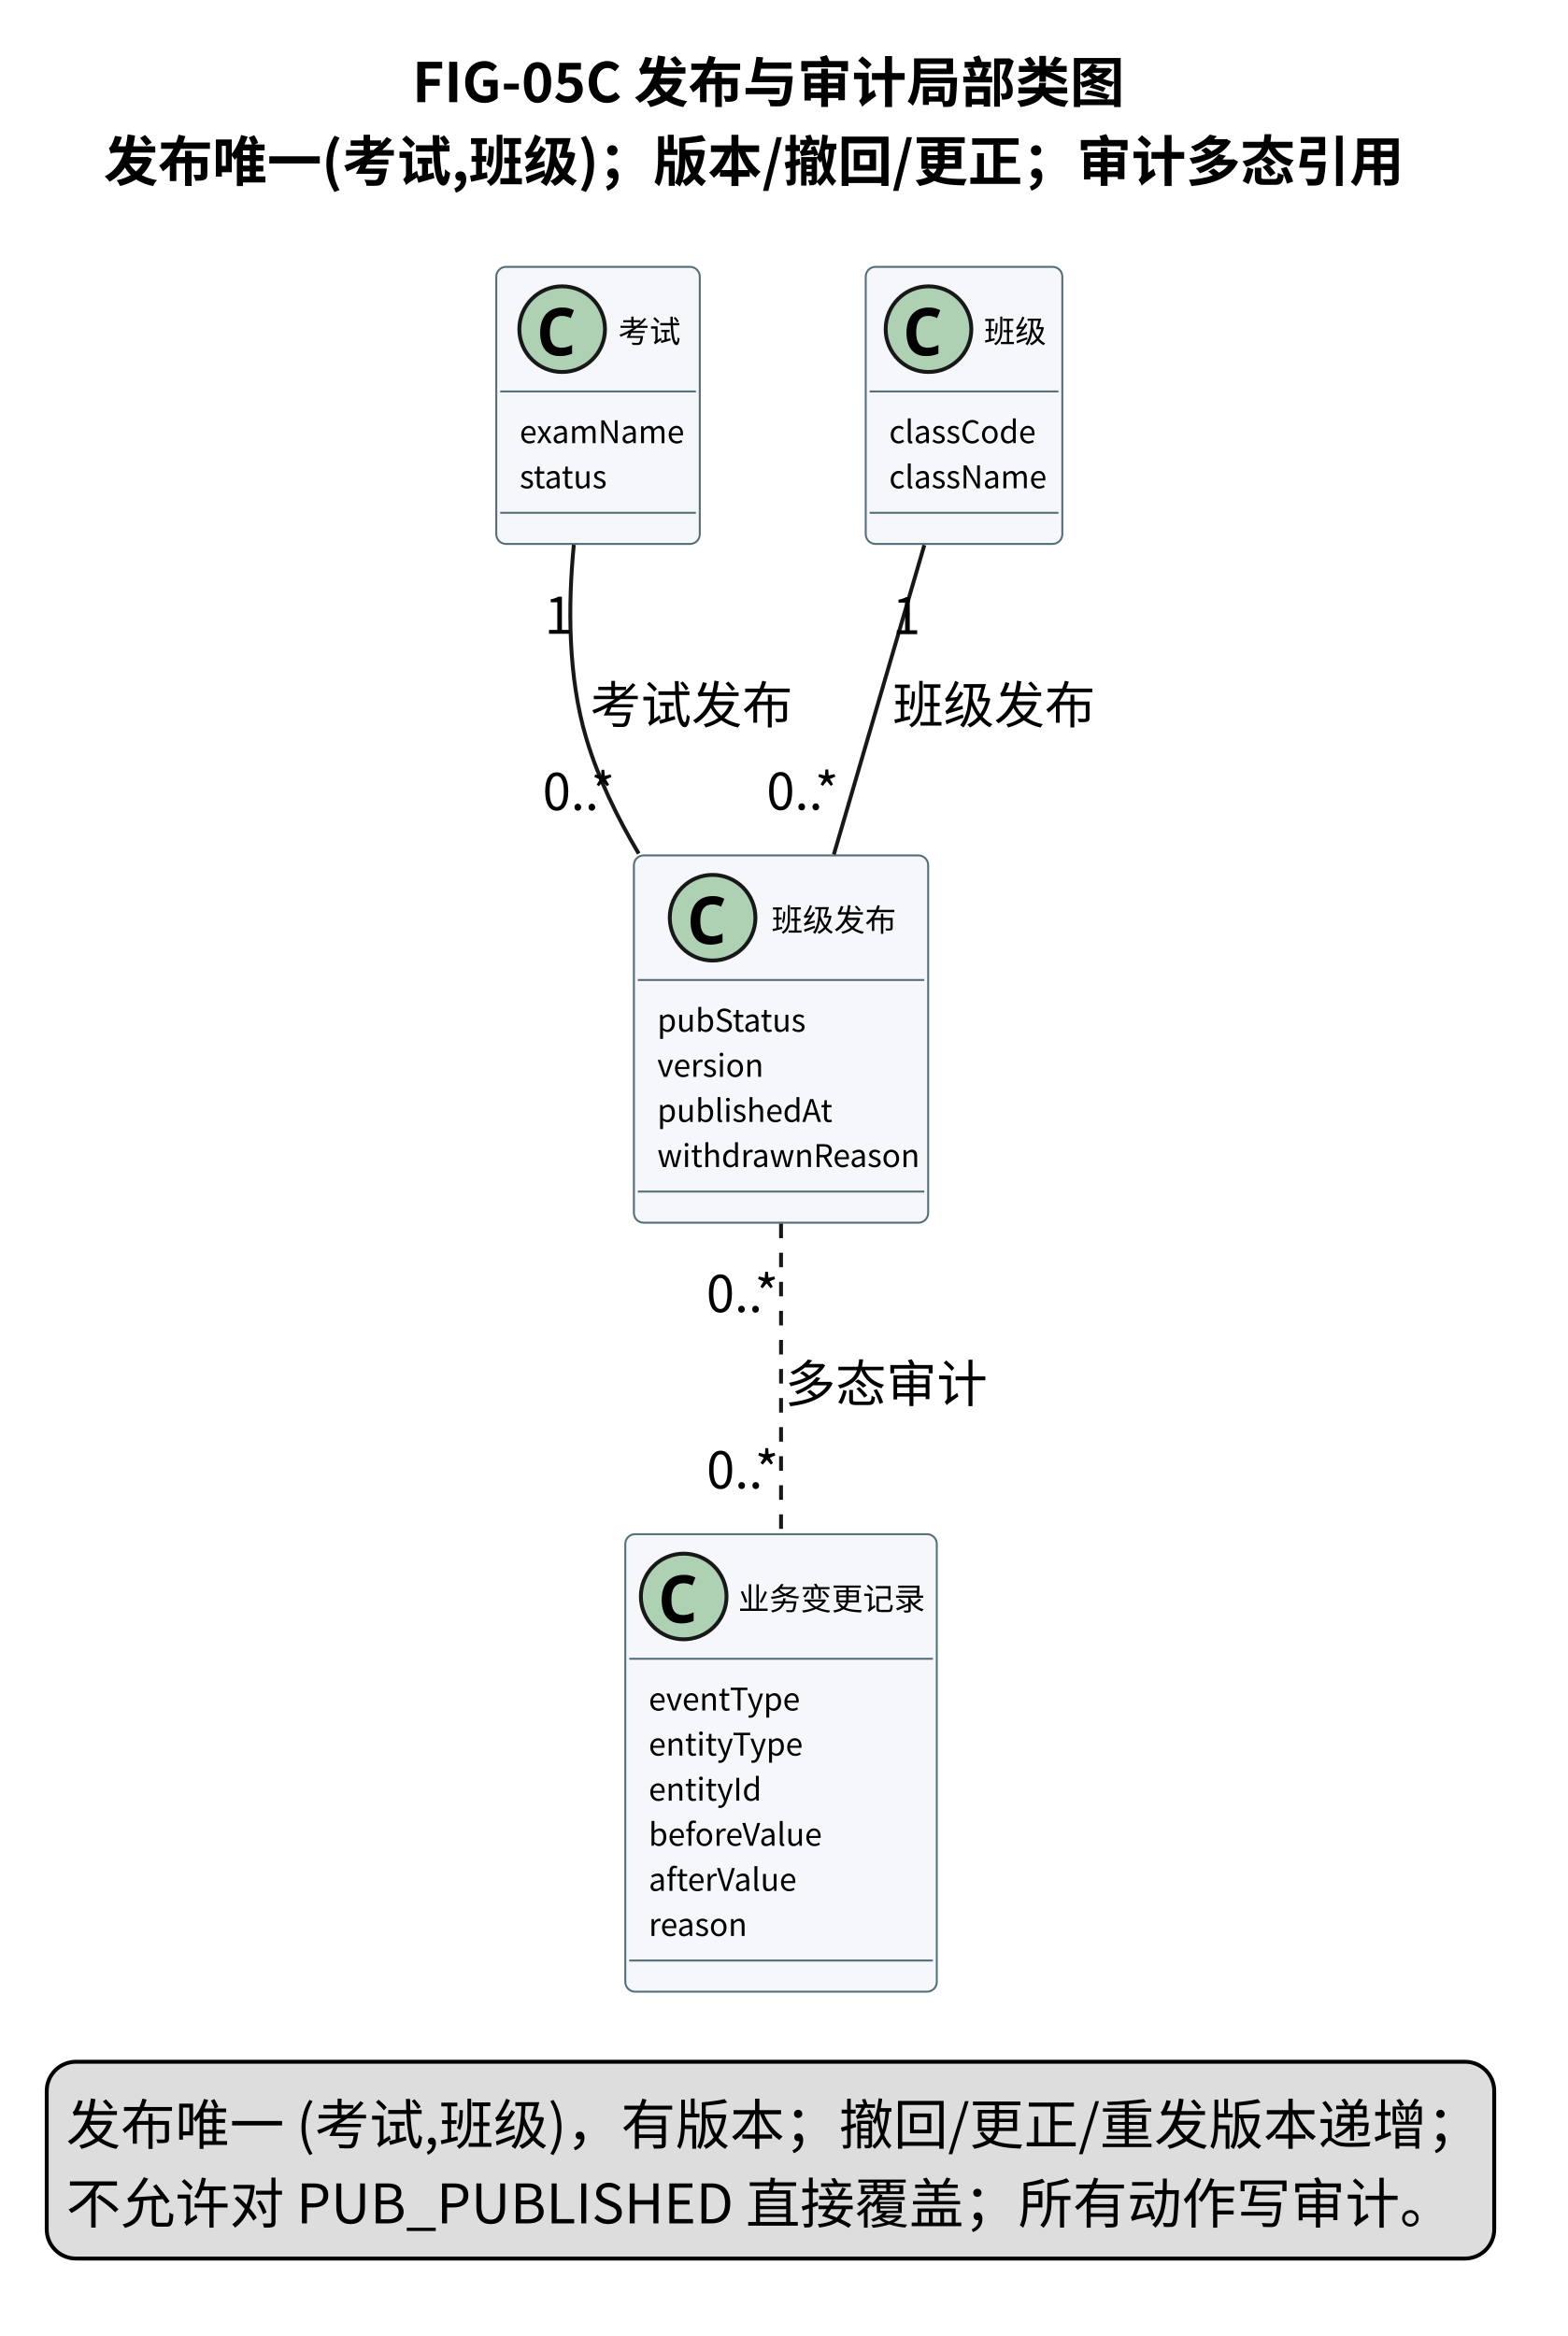
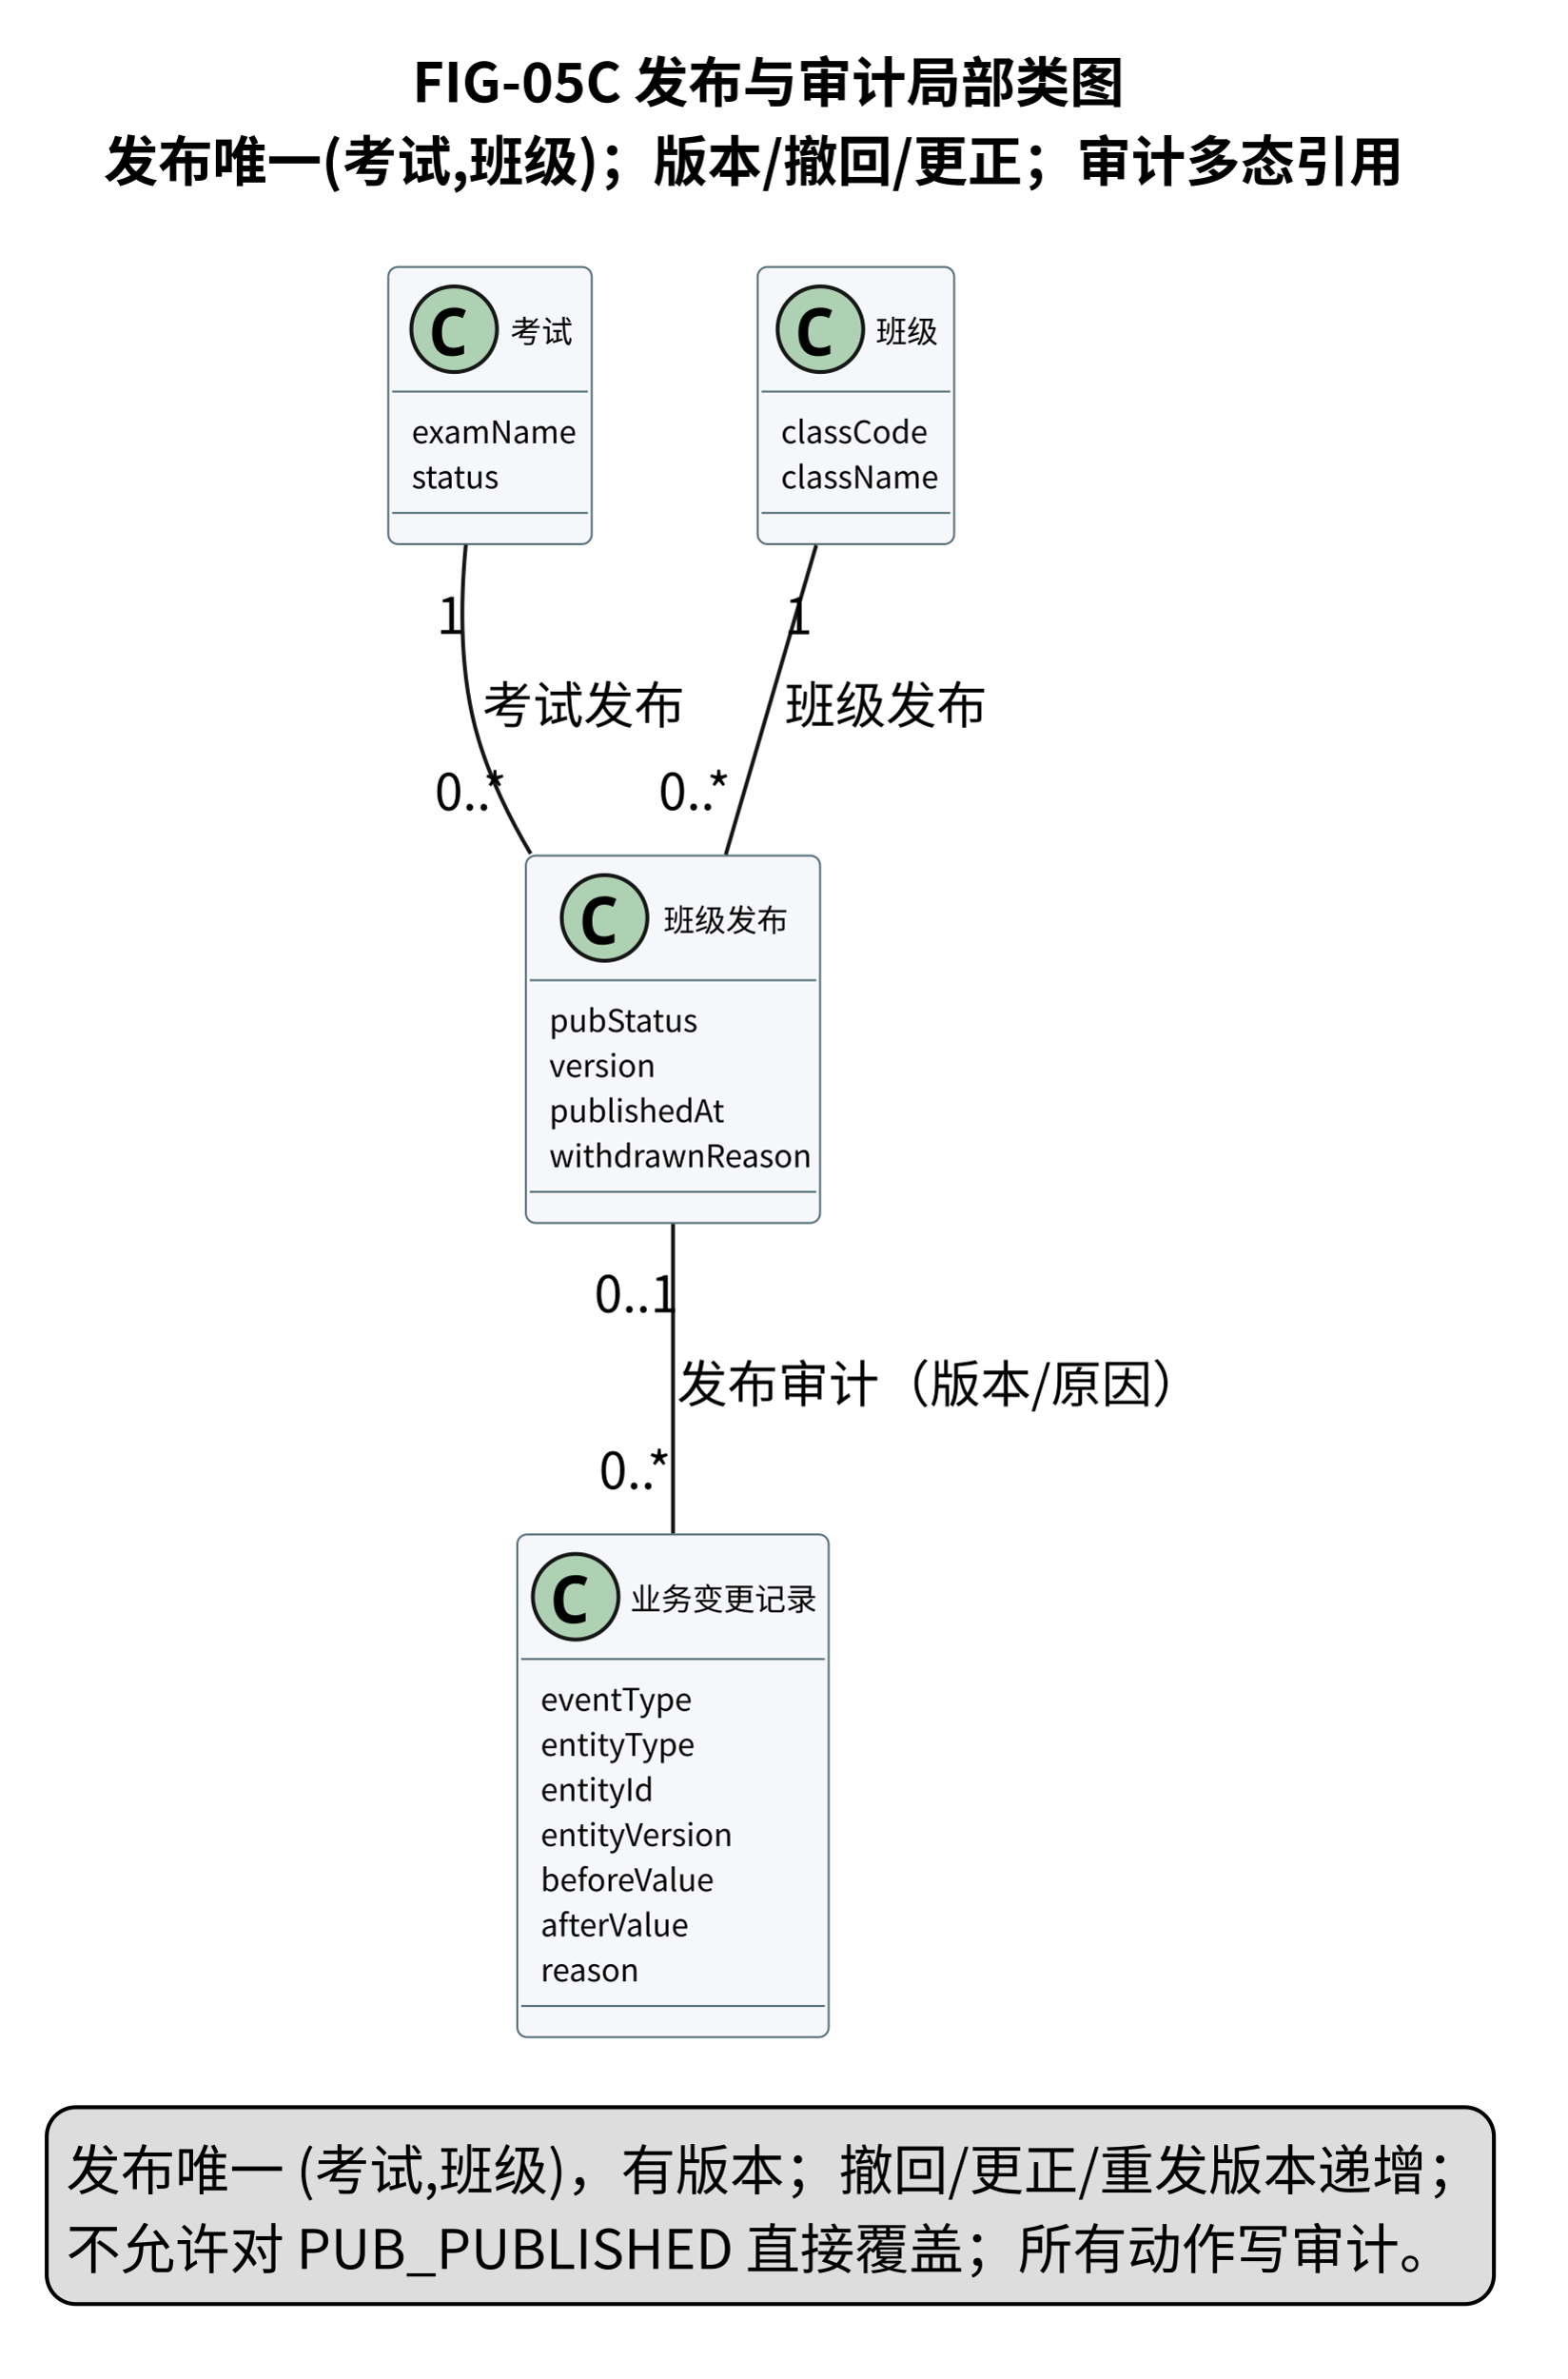
- <svg xmlns="http://www.w3.org/2000/svg" contentStyleType="text/css" height="1125px" preserveAspectRatio="none" style="width:755px;height:1125px;background:#FFFFFF;" version="1.1" viewBox="0 0 755 1125" width="755.625px" zoomAndPan="magnify">
+ <svg xmlns="http://www.w3.org/2000/svg" contentStyleType="text/css" height="1145.625px" preserveAspectRatio="none" style="width:755px;height:1145px;background:#FFFFFF;" version="1.1" viewBox="0 0 755 1145" width="755.625px" zoomAndPan="magnify">
  <defs />
  <g>
    <text fill="#000000" font-family="Noto Sans CJK SC" font-size="26.25" font-weight="bold" lengthAdjust="spacing" textLength="344.95" x="198.562" y="49.2">FIG-05C 发布与审计局部类图</text>
    <text fill="#000000" font-family="Noto Sans CJK SC" font-size="26.25" font-weight="bold" lengthAdjust="spacing" textLength="642.197" x="49.938" y="87.21">发布唯一(考试,班级)；版本/撤回/更正；审计多态引用</text>
    <g id="elem_Exam">
-       <rect codeLine="13" fill="#F5F7FA" height="133.439" id="Exam" rx="4.688" ry="4.688" style="stroke:#546E7A;stroke-width:0.938;" width="98.009" x="238.99" y="128.52" />
-       <ellipse cx="270.719" cy="158.52" fill="#ADD1B2" rx="20.625" ry="20.625" style="stroke:#181818;stroke-width:1.875;" />
-       <path d="M269.723,171.498 Q266.442,171.498 264.303,170.121 Q262.194,168.715 261.139,166.195 Q260.113,163.647 260.113,160.278 Q260.113,156.469 261.344,153.744 Q262.574,151.02 264.977,149.555 Q267.379,148.09 270.895,148.09 Q272.565,148.09 273.824,148.441 Q275.084,148.764 276.373,149.408 L274.85,153.188 Q273.678,152.602 272.653,152.367 Q271.656,152.133 270.748,152.133 Q268.551,152.133 267.233,153.129 Q265.914,154.125 265.358,155.912 Q264.801,157.699 264.801,160.072 Q264.801,163.852 266.149,165.668 Q267.496,167.455 270.485,167.455 Q271.598,167.455 272.77,167.162 Q273.942,166.869 275.494,166.166 L275.494,170.326 Q274.117,170.912 272.623,171.205 Q271.158,171.498 269.723,171.498 Z " fill="#000000" />
-       <text fill="#000000" font-family="Noto Sans CJK SC" font-size="15" lengthAdjust="spacing" textLength="30" x="297.77" y="165.06">考试</text>
-       <line style="stroke:#546E7A;stroke-width:0.938;" x1="240.865" x2="335.124" y1="188.52" y2="188.52" />
-       <text fill="#000000" font-family="Noto Sans CJK SC" font-size="15" lengthAdjust="spacing" textLength="75.509" x="250.24" y="213.419">examName</text>
-       <text fill="#000000" font-family="Noto Sans CJK SC" font-size="15" lengthAdjust="spacing" textLength="39.944" x="250.24" y="235.139">status</text>
-       <line style="stroke:#546E7A;stroke-width:0.938;" x1="240.865" x2="335.124" y1="246.959" y2="246.959" />
+       <rect codeLine="13" fill="#F5F7FA" height="133.439" id="Exam" rx="4.688" ry="4.688" style="stroke:#546E7A;stroke-width:0.938;" width="98.009" x="187.017" y="128.52" />
+       <ellipse cx="218.746" cy="158.52" fill="#ADD1B2" rx="20.625" ry="20.625" style="stroke:#181818;stroke-width:1.875;" />
+       <path d="M217.75,171.498 Q214.468,171.498 212.33,170.121 Q210.22,168.715 209.166,166.195 Q208.14,163.647 208.14,160.278 Q208.14,156.469 209.371,153.744 Q210.601,151.02 213.004,149.555 Q215.406,148.09 218.922,148.09 Q220.591,148.09 221.851,148.441 Q223.111,148.764 224.4,149.408 L222.877,153.188 Q221.705,152.602 220.679,152.367 Q219.683,152.133 218.775,152.133 Q216.578,152.133 215.259,153.129 Q213.941,154.125 213.384,155.912 Q212.828,157.699 212.828,160.072 Q212.828,163.852 214.175,165.668 Q215.523,167.455 218.511,167.455 Q219.625,167.455 220.797,167.162 Q221.968,166.869 223.521,166.166 L223.521,170.326 Q222.144,170.912 220.65,171.205 Q219.185,171.498 217.75,171.498 Z " fill="#000000" />
+       <text fill="#000000" font-family="Noto Sans CJK SC" font-size="15" lengthAdjust="spacing" textLength="30" x="245.797" y="165.06">考试</text>
+       <line style="stroke:#546E7A;stroke-width:0.938;" x1="188.892" x2="283.151" y1="188.52" y2="188.52" />
+       <text fill="#000000" font-family="Noto Sans CJK SC" font-size="15" lengthAdjust="spacing" textLength="75.509" x="198.267" y="213.419">examName</text>
+       <text fill="#000000" font-family="Noto Sans CJK SC" font-size="15" lengthAdjust="spacing" textLength="39.944" x="198.267" y="235.139">status</text>
+       <line style="stroke:#546E7A;stroke-width:0.938;" x1="188.892" x2="283.151" y1="246.959" y2="246.959" />
    </g>
    <g id="elem_Class">
-       <rect codeLine="17" fill="#F5F7FA" height="133.439" id="Class" rx="4.688" ry="4.688" style="stroke:#546E7A;stroke-width:0.938;" width="94.679" x="416.909" y="128.52" />
-       <ellipse cx="447.139" cy="158.52" fill="#ADD1B2" rx="20.625" ry="20.625" style="stroke:#181818;stroke-width:1.875;" />
-       <path d="M446.143,171.498 Q442.862,171.498 440.723,170.121 Q438.614,168.715 437.559,166.195 Q436.534,163.647 436.534,160.278 Q436.534,156.469 437.764,153.744 Q438.995,151.02 441.397,149.555 Q443.799,148.09 447.315,148.09 Q448.985,148.09 450.245,148.441 Q451.505,148.764 452.793,149.408 L451.27,153.188 Q450.098,152.602 449.073,152.367 Q448.077,152.133 447.168,152.133 Q444.971,152.133 443.653,153.129 Q442.334,154.125 441.778,155.912 Q441.221,157.699 441.221,160.072 Q441.221,163.852 442.569,165.668 Q443.917,167.455 446.905,167.455 Q448.018,167.455 449.19,167.162 Q450.362,166.869 451.915,166.166 L451.915,170.326 Q450.538,170.912 449.043,171.205 Q447.579,171.498 446.143,171.498 Z " fill="#000000" />
-       <text fill="#000000" font-family="Noto Sans CJK SC" font-size="15" lengthAdjust="spacing" textLength="30" x="473.857" y="165.06">班级</text>
-       <line style="stroke:#546E7A;stroke-width:0.938;" x1="418.784" x2="509.712" y1="188.52" y2="188.52" />
-       <text fill="#000000" font-family="Noto Sans CJK SC" font-size="15" lengthAdjust="spacing" textLength="67.364" x="428.159" y="213.419">classCode</text>
-       <text fill="#000000" font-family="Noto Sans CJK SC" font-size="15" lengthAdjust="spacing" textLength="72.179" x="428.159" y="235.139">className</text>
-       <line style="stroke:#546E7A;stroke-width:0.938;" x1="418.784" x2="509.712" y1="246.959" y2="246.959" />
+       <rect codeLine="17" fill="#F5F7FA" height="133.439" id="Class" rx="4.688" ry="4.688" style="stroke:#546E7A;stroke-width:0.938;" width="94.679" x="364.935" y="128.52" />
+       <ellipse cx="395.166" cy="158.52" fill="#ADD1B2" rx="20.625" ry="20.625" style="stroke:#181818;stroke-width:1.875;" />
+       <path d="M394.17,171.498 Q390.889,171.498 388.75,170.121 Q386.641,168.715 385.586,166.195 Q384.56,163.647 384.56,160.278 Q384.56,156.469 385.791,153.744 Q387.022,151.02 389.424,149.555 Q391.826,148.09 395.342,148.09 Q397.012,148.09 398.272,148.441 Q399.531,148.764 400.82,149.408 L399.297,153.188 Q398.125,152.602 397.1,152.367 Q396.103,152.133 395.195,152.133 Q392.998,152.133 391.68,153.129 Q390.361,154.125 389.805,155.912 Q389.248,157.699 389.248,160.072 Q389.248,163.852 390.596,165.668 Q391.943,167.455 394.932,167.455 Q396.045,167.455 397.217,167.162 Q398.389,166.869 399.941,166.166 L399.941,170.326 Q398.564,170.912 397.07,171.205 Q395.606,171.498 394.17,171.498 Z " fill="#000000" />
+       <text fill="#000000" font-family="Noto Sans CJK SC" font-size="15" lengthAdjust="spacing" textLength="30" x="421.884" y="165.06">班级</text>
+       <line style="stroke:#546E7A;stroke-width:0.938;" x1="366.81" x2="457.739" y1="188.52" y2="188.52" />
+       <text fill="#000000" font-family="Noto Sans CJK SC" font-size="15" lengthAdjust="spacing" textLength="67.364" x="376.185" y="213.419">classCode</text>
+       <text fill="#000000" font-family="Noto Sans CJK SC" font-size="15" lengthAdjust="spacing" textLength="72.179" x="376.185" y="235.139">className</text>
+       <line style="stroke:#546E7A;stroke-width:0.938;" x1="366.81" x2="457.739" y1="246.959" y2="246.959" />
    </g>
    <g id="elem_Publication">
-       <rect codeLine="21" fill="#F5F7FA" height="176.879" id="Publication" rx="4.688" ry="4.688" style="stroke:#546E7A;stroke-width:0.938;" width="141.703" x="305.271" y="411.963" />
-       <ellipse cx="343.163" cy="441.963" fill="#ADD1B2" rx="20.625" ry="20.625" style="stroke:#181818;stroke-width:1.875;" />
-       <path d="M342.167,454.942 Q338.886,454.942 336.747,453.565 Q334.637,452.159 333.583,449.639 Q332.557,447.09 332.557,443.721 Q332.557,439.913 333.788,437.188 Q335.018,434.463 337.421,432.999 Q339.823,431.534 343.339,431.534 Q345.009,431.534 346.268,431.885 Q347.528,432.208 348.817,432.852 L347.294,436.631 Q346.122,436.045 345.096,435.811 Q344.1,435.577 343.192,435.577 Q340.995,435.577 339.677,436.573 Q338.358,437.569 337.802,439.356 Q337.245,441.143 337.245,443.516 Q337.245,447.295 338.593,449.112 Q339.94,450.899 342.928,450.899 Q344.042,450.899 345.214,450.606 Q346.386,450.313 347.938,449.61 L347.938,453.77 Q346.561,454.356 345.067,454.649 Q343.602,454.942 342.167,454.942 Z " fill="#000000" />
-       <text fill="#000000" font-family="Noto Sans CJK SC" font-size="15" lengthAdjust="spacing" textLength="59.999" x="371.583" y="448.503">班级发布</text>
-       <line style="stroke:#546E7A;stroke-width:0.938;" x1="307.146" x2="445.099" y1="471.963" y2="471.963" />
-       <text fill="#000000" font-family="Noto Sans CJK SC" font-size="15" lengthAdjust="spacing" textLength="68.339" x="316.521" y="496.863">pubStatus</text>
-       <text fill="#000000" font-family="Noto Sans CJK SC" font-size="15" lengthAdjust="spacing" textLength="47.759" x="316.521" y="518.583">version</text>
-       <text fill="#000000" font-family="Noto Sans CJK SC" font-size="15" lengthAdjust="spacing" textLength="79.649" x="316.521" y="540.303">publishedAt</text>
-       <text fill="#000000" font-family="Noto Sans CJK SC" font-size="15" lengthAdjust="spacing" textLength="119.204" x="316.521" y="562.022">withdrawnReason</text>
-       <line style="stroke:#546E7A;stroke-width:0.938;" x1="307.146" x2="445.099" y1="573.842" y2="573.842" />
+       <rect codeLine="21" fill="#F5F7FA" height="176.879" id="Publication" rx="4.688" ry="4.688" style="stroke:#546E7A;stroke-width:0.938;" width="141.703" x="253.298" y="411.963" />
+       <ellipse cx="291.19" cy="441.963" fill="#ADD1B2" rx="20.625" ry="20.625" style="stroke:#181818;stroke-width:1.875;" />
+       <path d="M290.194,454.942 Q286.912,454.942 284.774,453.565 Q282.664,452.159 281.61,449.639 Q280.584,447.09 280.584,443.721 Q280.584,439.913 281.815,437.188 Q283.045,434.463 285.447,432.999 Q287.85,431.534 291.365,431.534 Q293.035,431.534 294.295,431.885 Q295.555,432.208 296.844,432.852 L295.32,436.631 Q294.149,436.045 293.123,435.811 Q292.127,435.577 291.219,435.577 Q289.022,435.577 287.703,436.573 Q286.385,437.569 285.828,439.356 Q285.272,441.143 285.272,443.516 Q285.272,447.295 286.619,449.112 Q287.967,450.899 290.955,450.899 Q292.069,450.899 293.24,450.606 Q294.412,450.313 295.965,449.61 L295.965,453.77 Q294.588,454.356 293.094,454.649 Q291.629,454.942 290.194,454.942 Z " fill="#000000" />
+       <text fill="#000000" font-family="Noto Sans CJK SC" font-size="15" lengthAdjust="spacing" textLength="59.999" x="319.61" y="448.503">班级发布</text>
+       <line style="stroke:#546E7A;stroke-width:0.938;" x1="255.173" x2="393.126" y1="471.963" y2="471.963" />
+       <text fill="#000000" font-family="Noto Sans CJK SC" font-size="15" lengthAdjust="spacing" textLength="68.339" x="264.548" y="496.863">pubStatus</text>
+       <text fill="#000000" font-family="Noto Sans CJK SC" font-size="15" lengthAdjust="spacing" textLength="47.759" x="264.548" y="518.583">version</text>
+       <text fill="#000000" font-family="Noto Sans CJK SC" font-size="15" lengthAdjust="spacing" textLength="79.649" x="264.548" y="540.303">publishedAt</text>
+       <text fill="#000000" font-family="Noto Sans CJK SC" font-size="15" lengthAdjust="spacing" textLength="119.204" x="264.548" y="562.022">withdrawnReason</text>
+       <line style="stroke:#546E7A;stroke-width:0.938;" x1="255.173" x2="393.126" y1="573.842" y2="573.842" />
    </g>
    <g id="elem_Audit">
-       <rect codeLine="27" fill="#F5F7FA" height="220.318" id="Audit" rx="4.688" ry="4.688" style="stroke:#546E7A;stroke-width:0.938;" width="149.999" x="301.127" y="738.851" />
-       <ellipse cx="329.252" cy="768.851" fill="#ADD1B2" rx="20.625" ry="20.625" style="stroke:#181818;stroke-width:1.875;" />
-       <path d="M328.256,781.829 Q324.975,781.829 322.836,780.452 Q320.727,779.046 319.672,776.527 Q318.647,773.978 318.647,770.609 Q318.647,766.8 319.877,764.076 Q321.108,761.351 323.51,759.886 Q325.912,758.421 329.428,758.421 Q331.098,758.421 332.358,758.773 Q333.618,759.095 334.906,759.74 L333.383,763.519 Q332.211,762.933 331.186,762.699 Q330.19,762.464 329.281,762.464 Q327.084,762.464 325.766,763.46 Q324.447,764.456 323.891,766.244 Q323.334,768.031 323.334,770.404 Q323.334,774.183 324.682,775.999 Q326.03,777.787 329.018,777.787 Q330.131,777.787 331.303,777.494 Q332.475,777.201 334.028,776.497 L334.028,780.658 Q332.651,781.244 331.156,781.537 Q329.692,781.829 328.256,781.829 Z " fill="#000000" />
-       <text fill="#000000" font-family="Noto Sans CJK SC" font-size="15" lengthAdjust="spacing" textLength="89.999" x="355.502" y="775.391">业务变更记录</text>
-       <line style="stroke:#546E7A;stroke-width:0.938;" x1="303.002" x2="449.251" y1="798.851" y2="798.851" />
-       <text fill="#000000" font-family="Noto Sans CJK SC" font-size="15" lengthAdjust="spacing" textLength="68.954" x="312.377" y="823.751">eventType</text>
-       <text fill="#000000" font-family="Noto Sans CJK SC" font-size="15" lengthAdjust="spacing" textLength="69.764" x="312.377" y="845.47">entityType</text>
-       <text fill="#000000" font-family="Noto Sans CJK SC" font-size="15" lengthAdjust="spacing" textLength="50.099" x="312.377" y="867.19">entityId</text>
-       <text fill="#000000" font-family="Noto Sans CJK SC" font-size="15" lengthAdjust="spacing" textLength="79.154" x="312.377" y="888.91">beforeValue</text>
-       <text fill="#000000" font-family="Noto Sans CJK SC" font-size="15" lengthAdjust="spacing" textLength="66.614" x="312.377" y="910.63">afterValue</text>
-       <text fill="#000000" font-family="Noto Sans CJK SC" font-size="15" lengthAdjust="spacing" textLength="45.134" x="312.377" y="932.349">reason</text>
-       <line style="stroke:#546E7A;stroke-width:0.938;" x1="303.002" x2="449.251" y1="944.169" y2="944.169" />
+       <rect codeLine="27" fill="#F5F7FA" height="242.038" id="Audit" rx="4.688" ry="4.688" style="stroke:#546E7A;stroke-width:0.938;" width="149.999" x="249.154" y="738.832" />
+       <ellipse cx="277.279" cy="768.832" fill="#ADD1B2" rx="20.625" ry="20.625" style="stroke:#181818;stroke-width:1.875;" />
+       <path d="M276.283,781.811 Q273.002,781.811 270.863,780.434 Q268.754,779.028 267.699,776.508 Q266.673,773.959 266.673,770.59 Q266.673,766.781 267.904,764.057 Q269.135,761.332 271.537,759.867 Q273.939,758.403 277.455,758.403 Q279.125,758.403 280.385,758.754 Q281.644,759.076 282.933,759.721 L281.41,763.5 Q280.238,762.914 279.213,762.68 Q278.216,762.445 277.308,762.445 Q275.111,762.445 273.793,763.442 Q272.474,764.438 271.918,766.225 Q271.361,768.012 271.361,770.385 Q271.361,774.164 272.709,775.981 Q274.056,777.768 277.045,777.768 Q278.158,777.768 279.33,777.475 Q280.502,777.182 282.054,776.479 L282.054,780.639 Q280.677,781.225 279.183,781.518 Q277.719,781.811 276.283,781.811 Z " fill="#000000" />
+       <text fill="#000000" font-family="Noto Sans CJK SC" font-size="15" lengthAdjust="spacing" textLength="89.999" x="303.529" y="775.372">业务变更记录</text>
+       <line style="stroke:#546E7A;stroke-width:0.938;" x1="251.029" x2="397.278" y1="798.832" y2="798.832" />
+       <text fill="#000000" font-family="Noto Sans CJK SC" font-size="15" lengthAdjust="spacing" textLength="68.954" x="260.404" y="823.732">eventType</text>
+       <text fill="#000000" font-family="Noto Sans CJK SC" font-size="15" lengthAdjust="spacing" textLength="69.764" x="260.404" y="845.452">entityType</text>
+       <text fill="#000000" font-family="Noto Sans CJK SC" font-size="15" lengthAdjust="spacing" textLength="50.099" x="260.404" y="867.171">entityId</text>
+       <text fill="#000000" font-family="Noto Sans CJK SC" font-size="15" lengthAdjust="spacing" textLength="86.069" x="260.404" y="888.891">entityVersion</text>
+       <text fill="#000000" font-family="Noto Sans CJK SC" font-size="15" lengthAdjust="spacing" textLength="79.154" x="260.404" y="910.611">beforeValue</text>
+       <text fill="#000000" font-family="Noto Sans CJK SC" font-size="15" lengthAdjust="spacing" textLength="66.614" x="260.404" y="932.331">afterValue</text>
+       <text fill="#000000" font-family="Noto Sans CJK SC" font-size="15" lengthAdjust="spacing" textLength="45.134" x="260.404" y="954.05">reason</text>
+       <line style="stroke:#546E7A;stroke-width:0.938;" x1="251.029" x2="397.278" y1="965.87" y2="965.87" />
    </g>
    <g id="link_Exam_Publication">
-       <path codeLine="36" d="M276.34,262.376 C273.509,291.495 273.452,325.882 282.377,355.713 C288.058,374.763 297.19,393.607 307.577,411.082 " fill="none" id="Exam-Publication" style="stroke:#181818;stroke-width:1.875;" />
-       <text fill="#000000" font-family="Noto Sans CJK SC" font-size="24.375" lengthAdjust="spacing" textLength="97.5" x="284.252" y="348.363">考试发布</text>
-       <text fill="#000000" font-family="Noto Sans CJK SC" font-size="24.375" lengthAdjust="spacing" textLength="12.699" x="262.244" y="305.223">1</text>
-       <text fill="#000000" font-family="Noto Sans CJK SC" font-size="24.375" lengthAdjust="spacing" textLength="34.369" x="261.327" y="390.123">0..*</text>
+       <path codeLine="37" d="M224.367,262.357 C221.535,291.476 221.479,325.882 230.404,355.713 C236.085,374.745 245.216,393.607 255.604,411.063 " fill="none" id="Exam-Publication" style="stroke:#181818;stroke-width:1.875;" />
+       <text fill="#000000" font-family="Noto Sans CJK SC" font-size="24.375" lengthAdjust="spacing" textLength="97.5" x="232.279" y="348.363">考试发布</text>
+       <text fill="#000000" font-family="Noto Sans CJK SC" font-size="24.375" lengthAdjust="spacing" textLength="12.699" x="210.271" y="305.201">1</text>
+       <text fill="#000000" font-family="Noto Sans CJK SC" font-size="24.375" lengthAdjust="spacing" textLength="34.369" x="209.353" y="390.102">0..*</text>
    </g>
    <g id="link_Class_Publication">
-       <path codeLine="37" d="M445.127,262.526 C432.358,306.157 415.446,364.001 401.552,411.513 " fill="none" id="Class-Publication" style="stroke:#181818;stroke-width:1.875;" />
-       <text fill="#000000" font-family="Noto Sans CJK SC" font-size="24.375" lengthAdjust="spacing" textLength="97.5" x="429.959" y="348.363">班级发布</text>
-       <text fill="#000000" font-family="Noto Sans CJK SC" font-size="24.375" lengthAdjust="spacing" textLength="12.699" x="429.749" y="305.399">1</text>
-       <text fill="#000000" font-family="Noto Sans CJK SC" font-size="24.375" lengthAdjust="spacing" textLength="34.369" x="369.159" y="389.962">0..*</text>
+       <path codeLine="38" d="M393.154,262.507 C380.385,306.138 363.473,364.001 349.579,411.513 " fill="none" id="Class-Publication" style="stroke:#181818;stroke-width:1.875;" />
+       <text fill="#000000" font-family="Noto Sans CJK SC" font-size="24.375" lengthAdjust="spacing" textLength="97.5" x="377.985" y="348.363">班级发布</text>
+       <text fill="#000000" font-family="Noto Sans CJK SC" font-size="24.375" lengthAdjust="spacing" textLength="12.699" x="377.775" y="305.377">1</text>
+       <text fill="#000000" font-family="Noto Sans CJK SC" font-size="24.375" lengthAdjust="spacing" textLength="34.369" x="317.186" y="389.962">0..*</text>
    </g>
    <g id="link_Publication_Audit">
-       <path codeLine="38" d="M376.127,589.301 C376.127,634.601 376.127,690.401 376.127,738.513 " fill="none" id="Publication-Audit" style="stroke:#181818;stroke-width:1.875;stroke-dasharray:7.0,7.0;" />
-       <text fill="#000000" font-family="Noto Sans CJK SC" font-size="24.375" lengthAdjust="spacing" textLength="97.5" x="378.002" y="675.251">多态审计</text>
-       <text fill="#000000" font-family="Noto Sans CJK SC" font-size="24.375" lengthAdjust="spacing" textLength="34.369" x="340.152" y="631.893">0..*</text>
-       <text fill="#000000" font-family="Noto Sans CJK SC" font-size="24.375" lengthAdjust="spacing" textLength="34.369" x="340.255" y="716.818">0..*</text>
+       <path codeLine="39" d="M324.154,589.282 C324.154,634.132 324.154,689.501 324.154,738.288 " fill="none" id="Publication-Audit" style="stroke:#181818;stroke-width:1.875;" />
+       <text fill="#000000" font-family="Noto Sans CJK SC" font-size="24.375" lengthAdjust="spacing" textLength="253.403" x="326.029" y="675.232">发布审计（版本/原因）</text>
+       <text fill="#000000" font-family="Noto Sans CJK SC" font-size="24.375" lengthAdjust="spacing" textLength="36.66" x="286.206" y="631.872">0..1</text>
+       <text fill="#000000" font-family="Noto Sans CJK SC" font-size="24.375" lengthAdjust="spacing" textLength="34.369" x="288.489" y="716.896">0..*</text>
    </g>
-     <rect fill="#DDDDDD" height="94.77" id="_legend" rx="14.062" ry="14.062" style="stroke:#000000;stroke-width:1.875;" width="697.073" x="22.5" y="992.919" />
-     <text fill="#000000" font-family="Noto Sans CJK SC" font-size="26.25" lengthAdjust="spacing" textLength="678.323" x="31.875" y="1032.744">发布唯一 (考试,班级)，有版本；撤回/更正/重发版本递增；</text>
-     <text fill="#000000" font-family="Noto Sans CJK SC" font-size="26.25" lengthAdjust="spacing" textLength="658.688" x="31.875" y="1070.754">不允许对 PUB_PUBLISHED 直接覆盖；所有动作写审计。</text>
+     <rect fill="#DDDDDD" height="94.77" id="_legend" rx="14.062" ry="14.062" style="stroke:#000000;stroke-width:1.875;" width="697.073" x="22.5" y="1014.62" />
+     <text fill="#000000" font-family="Noto Sans CJK SC" font-size="26.25" lengthAdjust="spacing" textLength="678.323" x="31.875" y="1054.445">发布唯一 (考试,班级)，有版本；撤回/更正/重发版本递增；</text>
+     <text fill="#000000" font-family="Noto Sans CJK SC" font-size="26.25" lengthAdjust="spacing" textLength="658.688" x="31.875" y="1092.455">不允许对 PUB_PUBLISHED 直接覆盖；所有动作写审计。</text>
  </g>
</svg>
